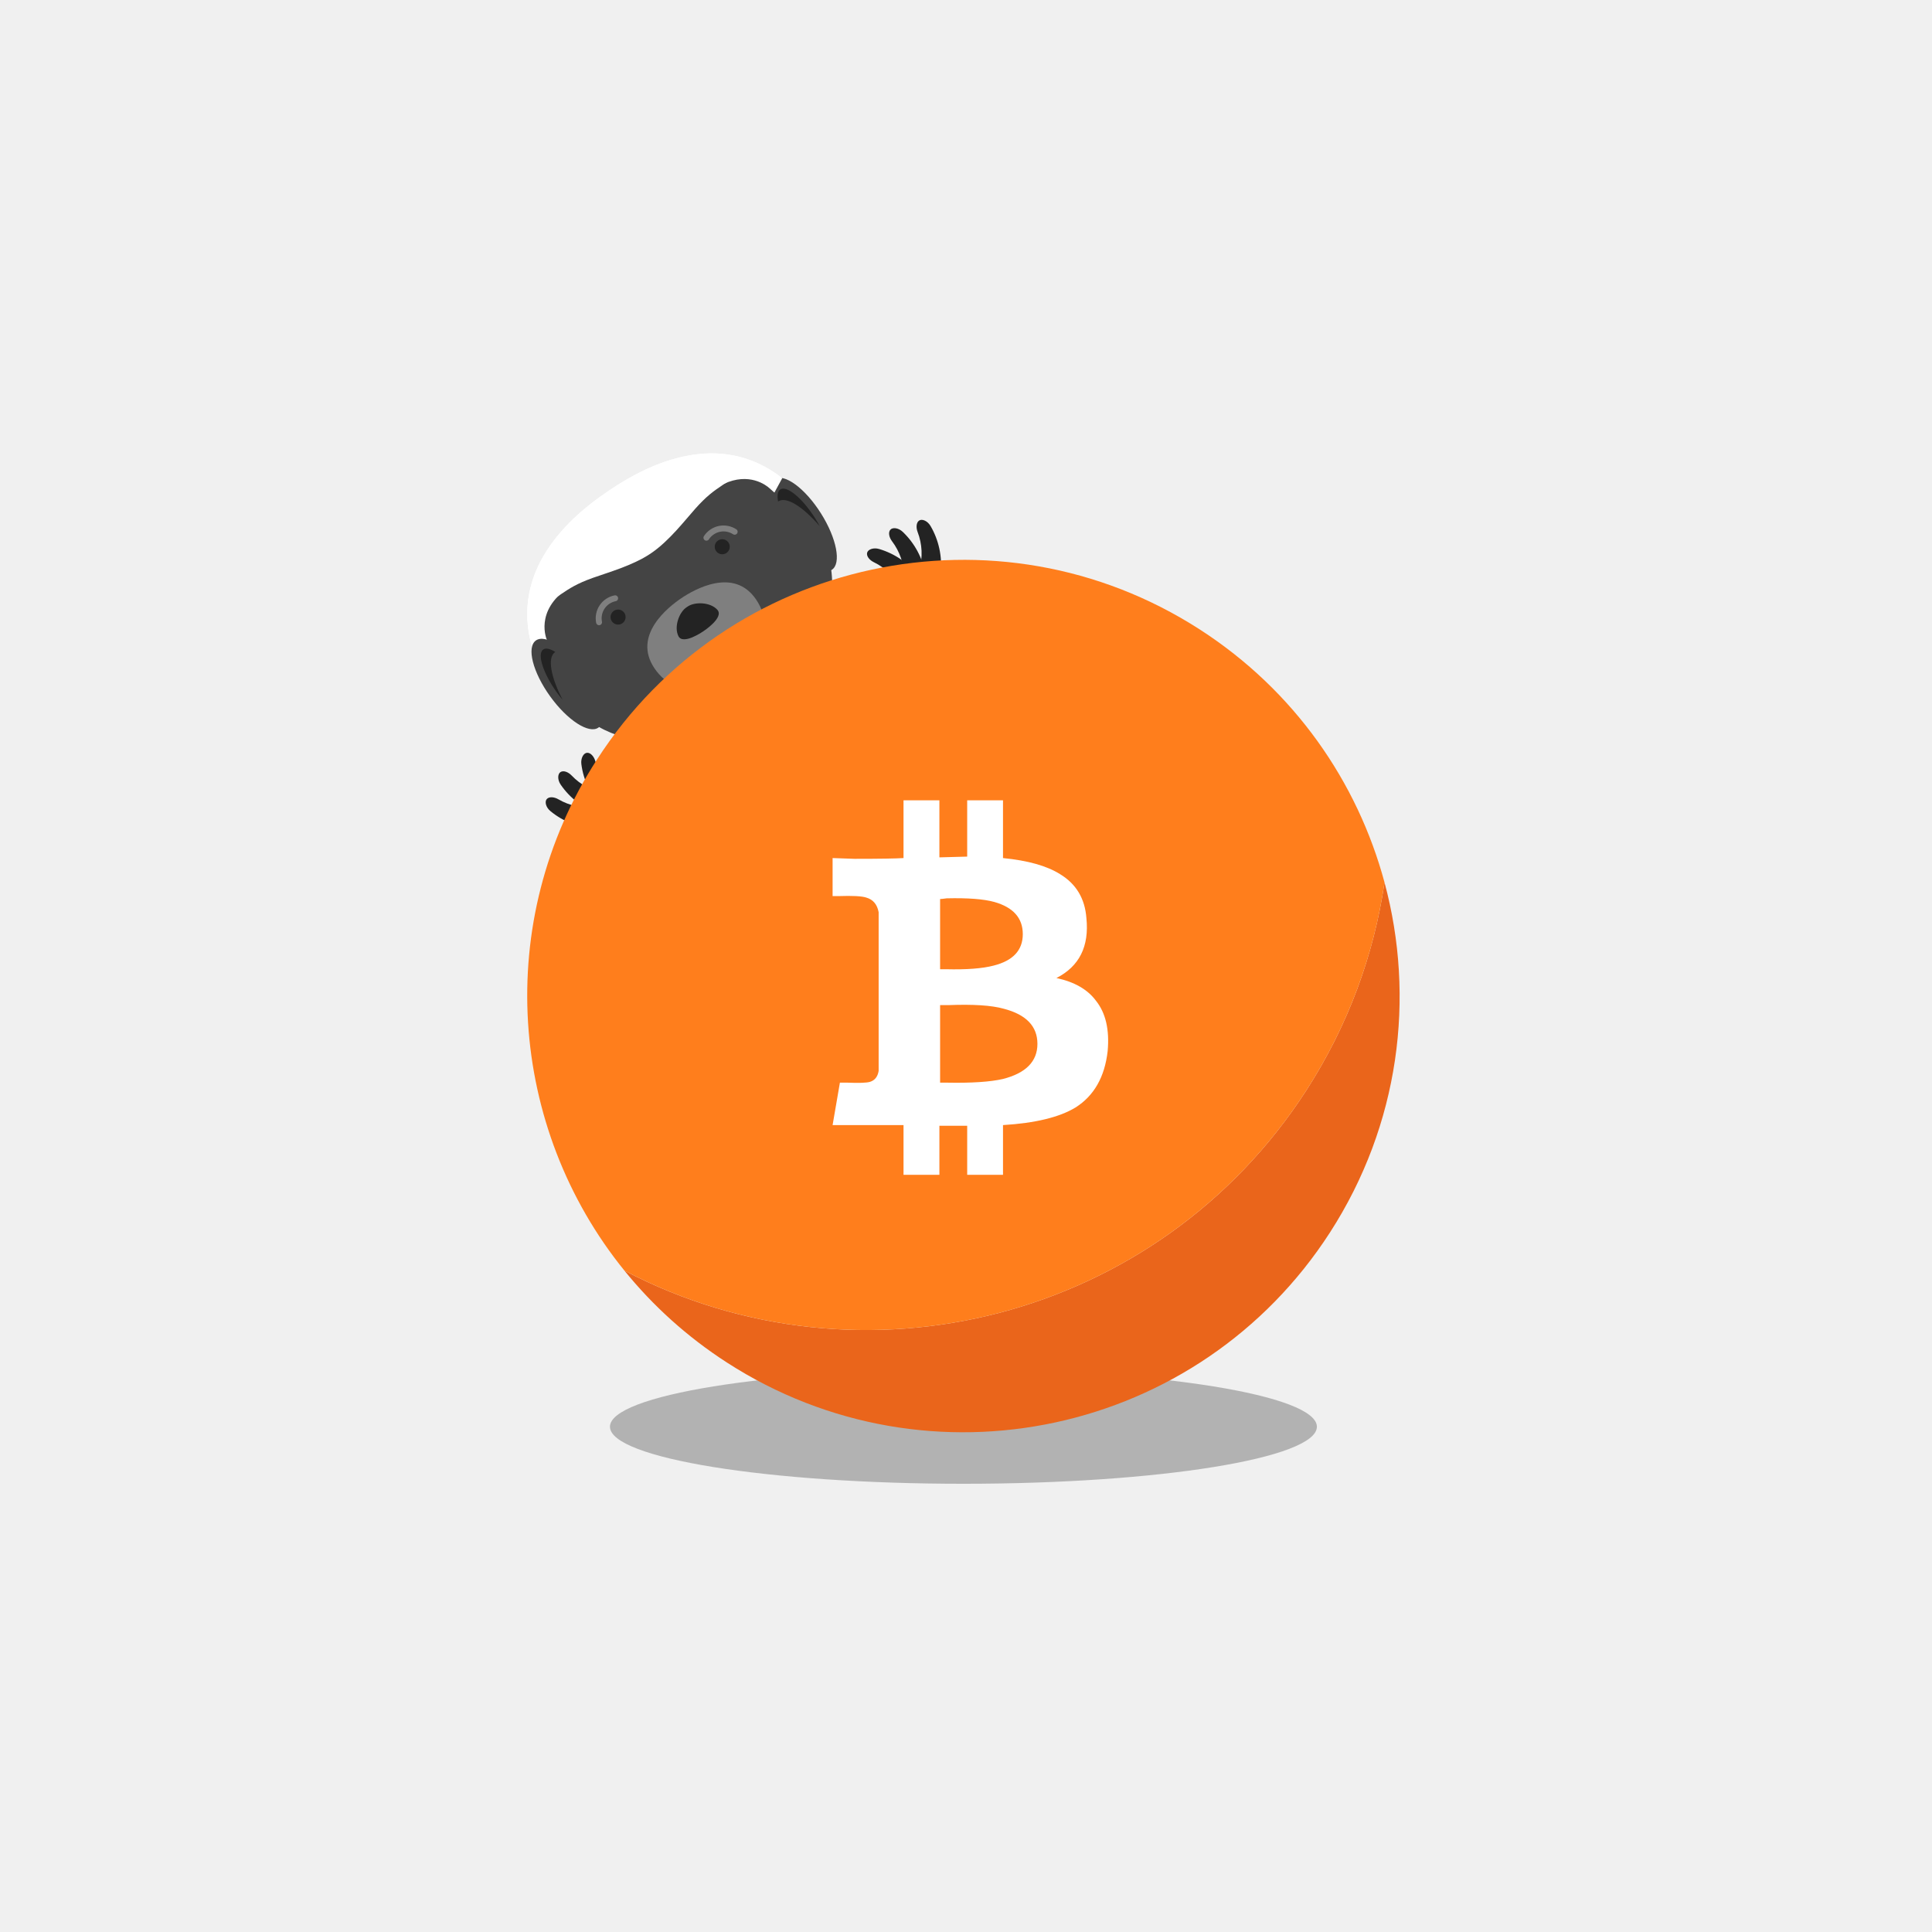
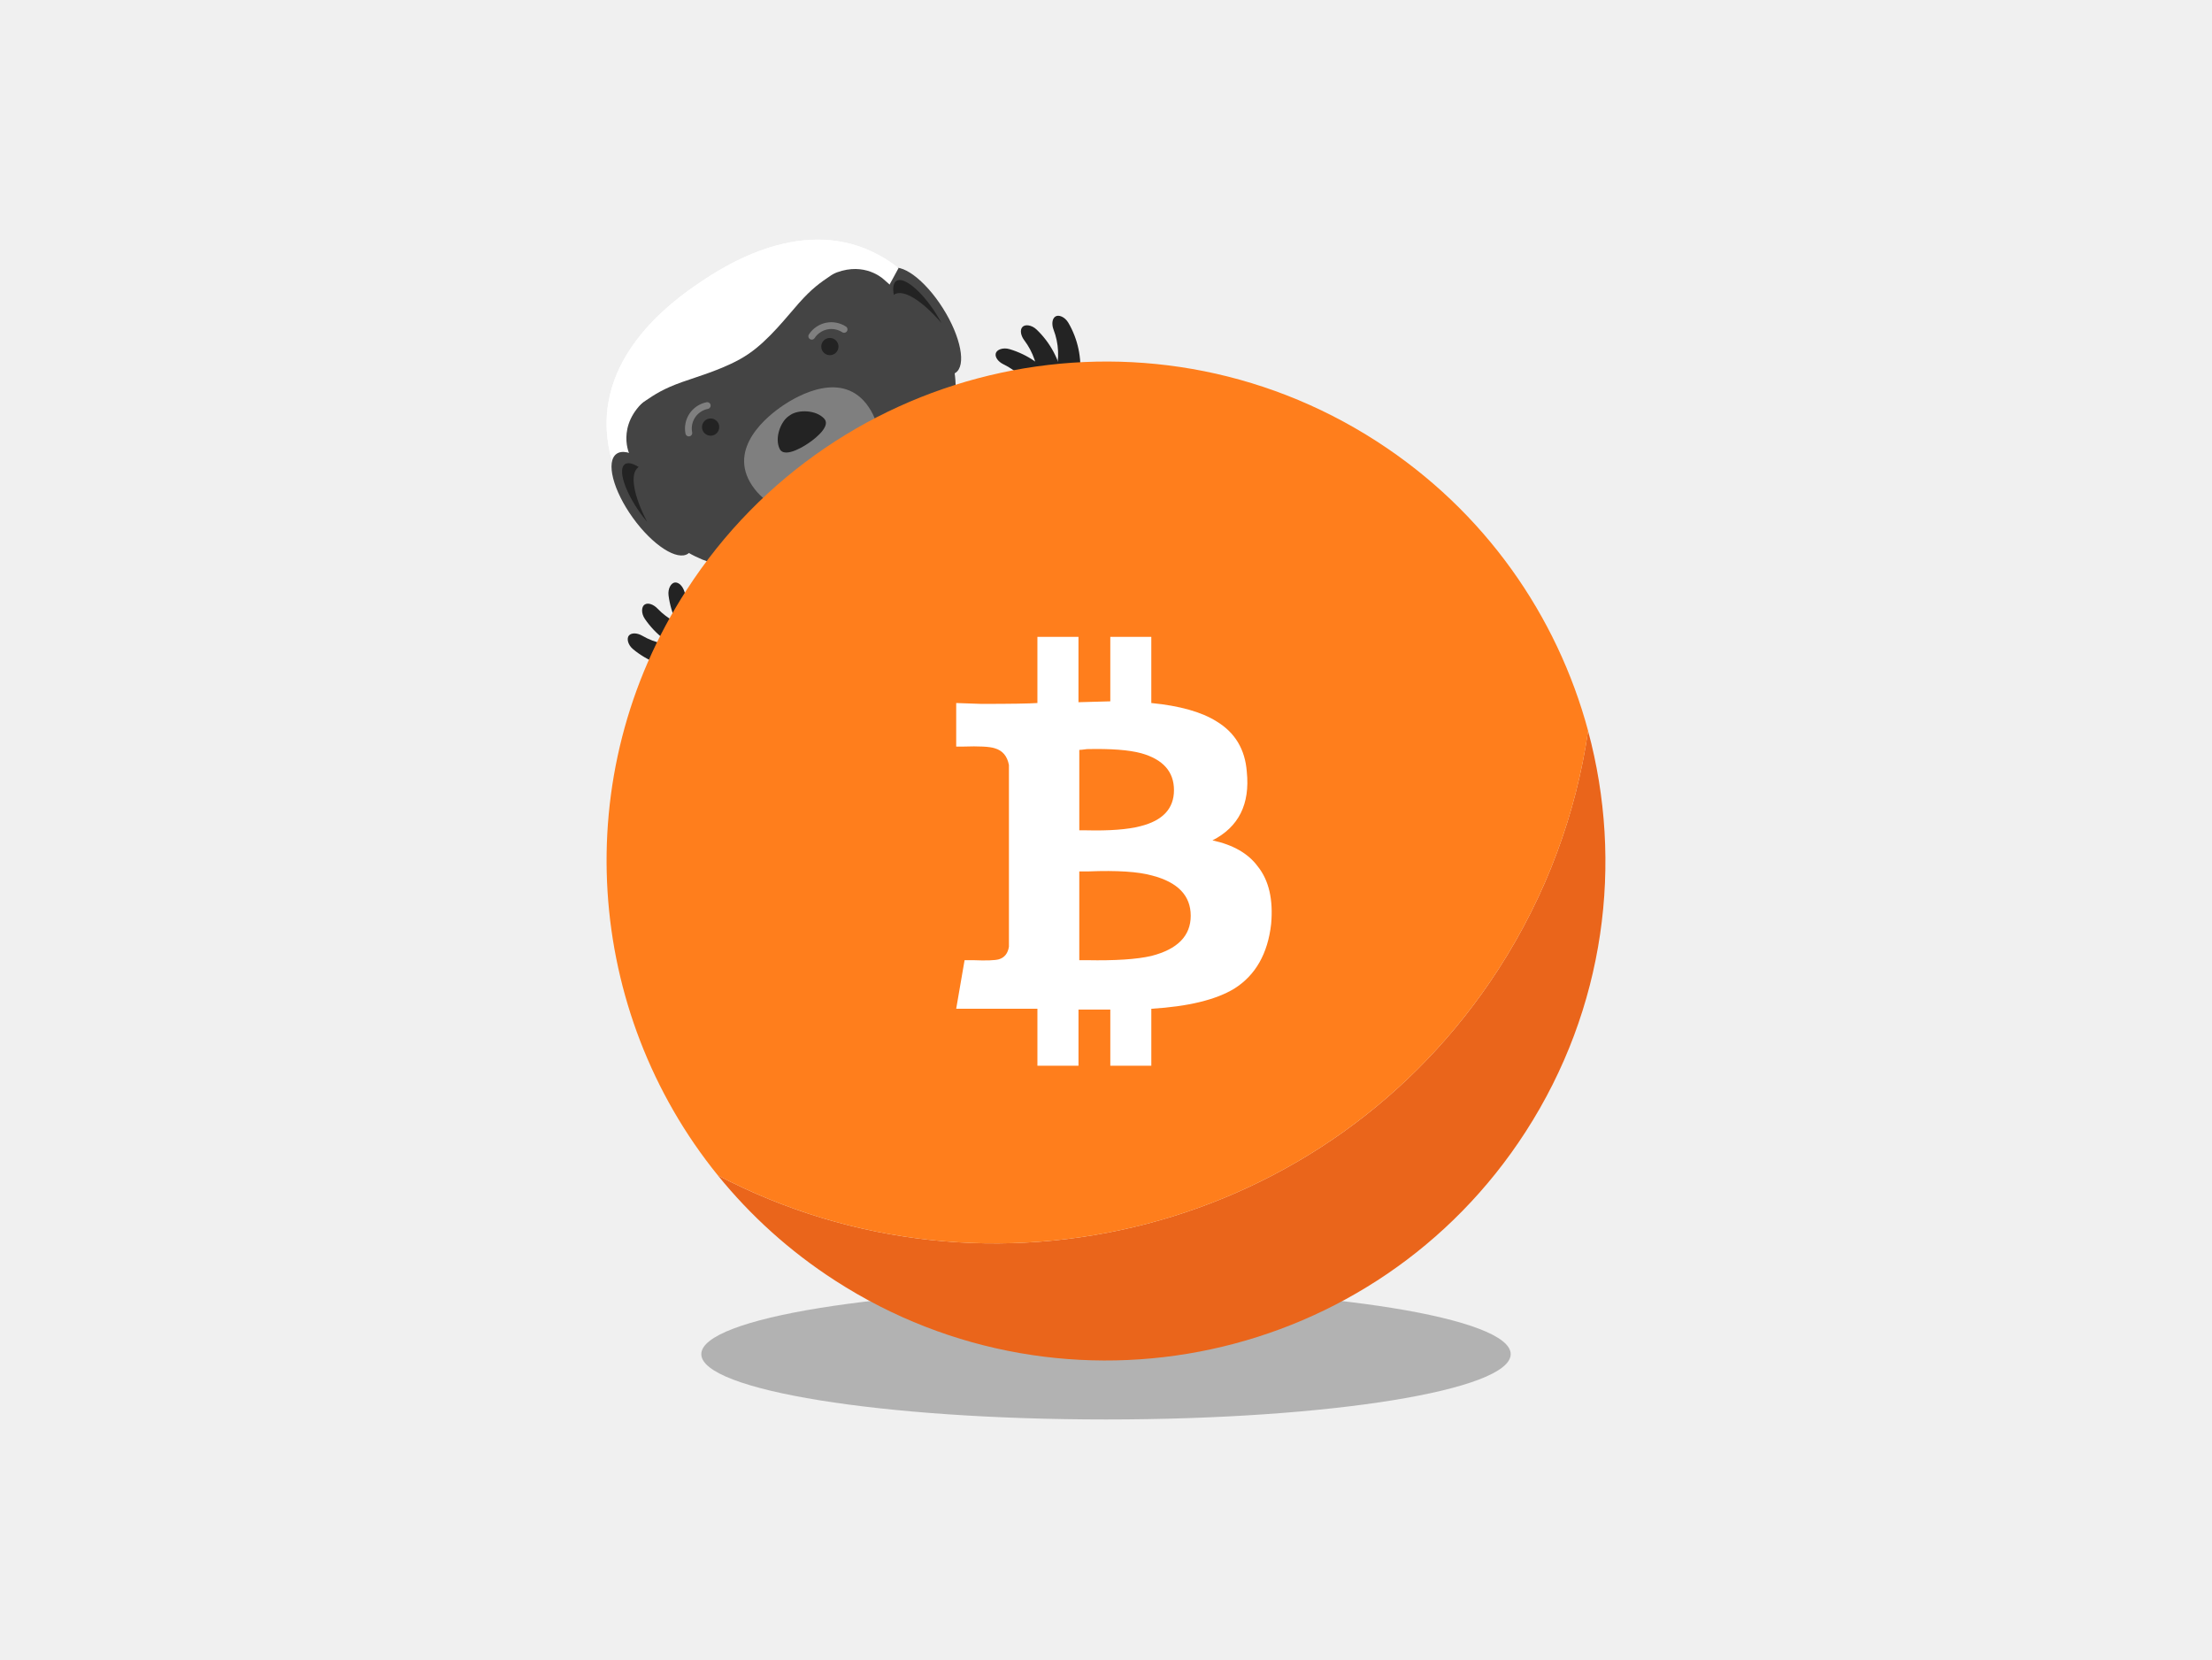
- <svg xmlns="http://www.w3.org/2000/svg" version="1.1" id="Layer_1" x="0px" y="0px" width="375px" height="375px" viewBox="0 0 375 375" enable-background="new 0 0 375 375" xml:space="preserve">
+ <svg xmlns="http://www.w3.org/2000/svg" version="1.1" id="Layer_1" x="0px" y="0px" width="300px" height="225px" viewBox="0 0 300 225" enable-background="new 0 0 300 225" xml:space="preserve">
  <g>
    <g>
-       <path fill="#232323" d="M178.103,103.24c-0.324-0.854-0.258-1.831,0.306-2.204c0.561-0.376,1.627,0.06,2.211,1.064    c1.595,2.729,2.305,5.952,1.958,9.205c-0.135,1.209-1.338,1.8-2.493,1.349c-1.162-0.454-1.826-1.407-1.608-2.203    C179.109,108.169,179.024,105.634,178.103,103.24z" />
-       <path fill="#232323" d="M173.125,105.032c-0.548-0.733-0.756-1.687-0.316-2.203c0.436-0.519,1.58-0.394,2.421,0.411    c2.287,2.18,3.865,5.08,4.43,8.301c0.208,1.199-0.786,2.102-2.021,1.986c-1.239-0.115-2.143-0.846-2.156-1.673    C175.463,109.488,174.676,107.079,173.125,105.032z" />
-       <path fill="#232323" d="M169.592,109.115c-0.818-0.398-1.44-1.156-1.285-1.817c0.151-0.655,1.227-1.068,2.345-0.735    c3.028,0.896,5.754,2.761,7.724,5.371c0.731,0.974,0.256,2.229-0.896,2.688c-1.155,0.466-2.294,0.228-2.68-0.504    C173.701,112.021,171.904,110.235,169.592,109.115z" />
+       <path fill="#232323" d="M142.882,44.691c-0.259-0.684-0.206-1.465,0.245-1.762c0.449-0.302,1.303,0.047,1.77,0.85    c1.275,2.185,1.844,4.763,1.565,7.365c-0.108,0.967-1.069,1.439-1.994,1.078c-0.93-0.363-1.461-1.125-1.286-1.762    C143.688,48.635,143.619,46.607,142.882,44.691z" />
+       <path fill="#232323" d="M138.9,46.125c-0.438-0.586-0.604-1.35-0.252-1.762c0.349-0.416,1.264-0.315,1.937,0.328    c1.83,1.744,3.092,4.064,3.544,6.642c0.166,0.959-0.629,1.683-1.617,1.589c-0.99-0.092-1.714-0.677-1.725-1.338    C140.771,49.689,140.141,47.764,138.9,46.125z" />
+       <path fill="#232323" d="M136.073,49.393c-0.654-0.319-1.152-0.926-1.027-1.455c0.121-0.522,0.981-0.854,1.875-0.588    c2.423,0.717,4.604,2.209,6.181,4.297c0.584,0.779,0.205,1.783-0.718,2.15c-0.924,0.373-1.835,0.184-2.146-0.402    C139.361,51.717,137.923,50.288,136.073,49.393z" />
    </g>
    <g>
-       <path fill="#232323" d="M108.369,155.137c-0.791-0.459-1.765-0.549-2.227-0.053c-0.46,0.495-0.201,1.619,0.699,2.355    c2.438,2.011,5.505,3.229,8.773,3.406c1.216,0.06,1.991-1.033,1.729-2.247c-0.26-1.216-1.095-2.027-1.917-1.938    C113.073,156.917,110.585,156.428,108.369,155.137z" />
-       <path fill="#232323" d="M110.935,150.509c-0.633-0.656-1.543-1.016-2.124-0.665c-0.583,0.348-0.642,1.498,0.019,2.457    c1.785,2.606,4.394,4.631,7.484,5.7c1.152,0.398,2.199-0.438,2.285-1.675c0.085-1.242-0.491-2.252-1.306-2.396    C114.96,153.529,112.706,152.368,110.935,150.509z" />
-       <path fill="#232323" d="M115.532,147.675c-0.262-0.872-0.912-1.604-1.588-1.56c-0.673,0.046-1.25,1.039-1.103,2.198    c0.402,3.13,1.805,6.12,4.066,8.48c0.845,0.88,2.16,0.611,2.797-0.453c0.643-1.065,0.592-2.227-0.069-2.724    C117.741,152.196,116.266,150.136,115.532,147.675z" />
+       <path fill="#232323" d="M87.095,86.21c-0.633-0.368-1.412-0.438-1.782-0.043c-0.368,0.396-0.161,1.295,0.559,1.884    c1.95,1.609,4.404,2.583,7.019,2.725c0.973,0.048,1.593-0.826,1.383-1.797c-0.208-0.974-0.875-1.623-1.533-1.551    C90.858,87.634,88.868,87.242,87.095,86.21z" />
+       <path fill="#232323" d="M89.148,82.507c-0.507-0.524-1.234-0.812-1.699-0.532c-0.466,0.278-0.514,1.198,0.015,1.965    c1.428,2.086,3.515,3.705,5.987,4.562c0.921,0.317,1.759-0.351,1.828-1.34c0.068-0.994-0.393-1.802-1.045-1.917    C92.368,84.923,90.565,83.995,89.148,82.507z" />
+       <path fill="#232323" d="M92.826,80.24c-0.21-0.697-0.729-1.283-1.271-1.248c-0.539,0.037-1,0.831-0.883,1.758    c0.322,2.504,1.444,4.896,3.253,6.784c0.676,0.704,1.728,0.489,2.237-0.362c0.515-0.852,0.474-1.781-0.055-2.179    C94.593,83.855,93.413,82.208,92.826,80.24z" />
    </g>
    <g>
      <g>
-         <ellipse transform="matrix(0.5344 0.8452 -0.8452 0.5344 158.6328 -84.3552)" fill="#444444" cx="155.884" cy="101.81" rx="10.407" ry="4.079" />
+         <ellipse transform="matrix(-0.5344 -0.8453 0.8453 -0.5344 155.1744 172.5736)" fill="#444444" cx="125.122" cy="43.545" rx="8.325" ry="3.263" />
        <g>
-           <path fill="#FFFFFF" d="M151.833,92.813c-12.213-9.554-25.952-2.773-33.387,2.245l-0.613,0.414      c-7.435,5.022-18.859,15.232-14.56,30.129l32.834-3.873L151.833,92.813" />
-           <path fill="#444444" d="M138.544,95.027c-1.767,1.194-2.889,1.982-4.824,4.283c-1.649,1.963-4.333,5.767-7.421,7.854      l-0.107,0.071c-3.089,2.086-7.621,3.153-10.059,3.95c-2.856,0.934-4.006,1.683-5.773,2.874      c-6.711,4.531-4.22,10.122-4.22,10.122l-0.01,0.008c4.982,14.629,10.684,10.591,10.684,10.591l38.525-26.01      c0,0,5.622-4.137-6.189-14.18c-0.055-0.045-0.106-0.085-0.161-0.131C147.669,93.472,143.889,91.417,138.544,95.027z" />
-           <path fill="#444444" d="M147.389,138.725c-7.72,5.211-28.287,10.081-37.469-3.517c-9.179-13.598,8.167-26.877,14.254-30.986      c6.085-4.109,24.907-15.247,34.085-1.653C167.441,116.167,155.108,133.511,147.389,138.725z" />
-           <path fill="#7F7F7F" d="M143.169,132.394c-3.151,2.129-11.815,3.728-16.144-2.685c-4.328-6.412,2.709-11.903,5.195-13.582      c2.485-1.68,10.219-6.159,14.548,0.252C151.096,122.792,146.324,130.267,143.169,132.394z" />
-           <path fill="#232323" d="M133.505,117.709c1.371-0.926,4.362-0.863,5.727,0.642c1.363,1.508-2.639,4.124-2.639,4.124      l-0.113,0.078c0,0-3.921,2.734-4.809,0.903c-0.888-1.826,0.172-4.625,1.543-5.549L133.505,117.709z" />
-           <path fill="none" stroke="#7F7F7F" stroke-width="1.15" stroke-linecap="round" stroke-miterlimit="10" d="M116.277,120.777      c-0.101-0.505-0.101-1.021-0.003-1.518c0.096-0.498,0.288-0.977,0.569-1.409c0.278-0.43,0.649-0.812,1.103-1.121      c0.455-0.305,0.948-0.505,1.453-0.604" />
-           <path fill="none" stroke="#7F7F7F" stroke-width="1.15" stroke-linecap="round" stroke-miterlimit="10" d="M142.598,103.214      c-0.433-0.282-0.912-0.473-1.408-0.568c-0.498-0.098-1.014-0.099-1.518,0c-0.504,0.098-0.999,0.3-1.452,0.607      c-0.453,0.304-0.824,0.688-1.104,1.119" />
+           <path fill="#FFFFFF" d="M121.866,36.35c-9.77-7.643-20.762-2.218-26.709,1.797l-0.49,0.33      C88.719,42.495,79.58,50.663,83.019,62.58l26.268-3.098L121.866,36.35" />
+           <path fill="#444444" d="M111.235,38.121c-1.414,0.956-2.312,1.586-3.859,3.427c-1.319,1.57-3.466,4.614-5.937,6.283      l-0.085,0.058c-2.471,1.668-6.097,2.522-8.047,3.159c-2.285,0.748-3.205,1.347-4.618,2.3c-5.369,3.625-3.376,8.098-3.376,8.098      l-0.008,0.006c3.986,11.703,8.547,8.473,8.547,8.473l30.82-20.808c0,0,4.498-3.31-4.951-11.345      c-0.043-0.035-0.084-0.067-0.129-0.104C118.535,36.877,115.512,35.232,111.235,38.121z" />
+           <path fill="#444444" d="M118.312,73.08c-6.176,4.169-22.63,8.064-29.977-2.814c-7.343-10.877,6.534-21.5,11.403-24.789      c4.868-3.287,19.926-12.198,27.268-1.322C134.354,55.034,124.486,68.909,118.312,73.08z" />
+           <path fill="#7F7F7F" d="M114.936,68.016c-2.521,1.702-9.453,2.981-12.916-2.148c-3.462-5.131,2.167-9.521,4.156-10.866      c1.988-1.344,8.176-4.927,11.639,0.202C121.277,60.333,117.459,66.312,114.936,68.016z" />
+           <path fill="#232323" d="M107.204,56.268c1.097-0.742,3.49-0.69,4.582,0.514c1.09,1.205-2.111,3.299-2.111,3.299l-0.09,0.062      c0,0-3.137,2.187-3.847,0.722c-0.71-1.462,0.137-3.7,1.234-4.439L107.204,56.268z" />
+           <path fill="none" stroke="#7F7F7F" stroke-width="0.92" stroke-linecap="round" stroke-miterlimit="10" d="M93.421,58.721      c-0.081-0.404-0.081-0.816-0.002-1.214c0.077-0.397,0.23-0.78,0.455-1.127c0.223-0.344,0.52-0.649,0.882-0.897      c0.364-0.244,0.759-0.403,1.163-0.482" />
+           <path fill="none" stroke="#7F7F7F" stroke-width="0.92" stroke-linecap="round" stroke-miterlimit="10" d="M114.479,44.671      c-0.347-0.226-0.729-0.378-1.125-0.454c-0.398-0.078-0.812-0.08-1.214,0c-0.403,0.078-0.799,0.24-1.162,0.485      c-0.362,0.243-0.659,0.55-0.883,0.896" />
          <g>
-             <circle fill="#232323" cx="119.971" cy="119.774" r="1.461" />
-             <circle fill="#232323" cx="140.188" cy="106.123" r="1.461" />
+             <circle fill="#232323" cx="96.377" cy="57.919" r="1.169" />
+             <circle fill="#232323" cx="112.55" cy="46.998" r="1.169" />
          </g>
-           <ellipse transform="matrix(-0.5842 -0.8116 0.8116 -0.5842 66.6451 299.6799)" fill="#444444" cx="110.087" cy="132.769" rx="10.407" ry="4.08" />
-           <path fill="#232323" d="M107.708,126.588c-1.499,1.093-0.791,4.835,1.496,9.25c-0.402-0.479-0.802-0.99-1.189-1.533      c-2.618-3.68-3.777-7.363-2.594-8.229c0.505-0.366,1.356-0.162,2.364,0.473C107.761,126.563,107.731,126.571,107.708,126.588z" />
-           <path fill="#FFFFFF" d="M126.288,107.441c-3.486,2.354-8.479,3.734-11.178,4.708c-3.163,1.139-4.46,1.986-6.452,3.333      c-6.032,4.071-5.749,8.484-5.385,10.118c-4.299-14.897,7.125-25.106,14.56-30.127l0.613-0.416      c7.435-5.019,21.173-11.798,33.387-2.244c-1.378-0.948-5.368-2.861-11.398,1.209c-1.992,1.348-3.263,2.234-5.503,4.741      c-1.912,2.139-5.058,6.254-8.545,8.609L126.288,107.441z" />
-           <path fill="none" stroke="#232323" stroke-width="1.042" stroke-linecap="round" stroke-miterlimit="10" d="M143.608,122.554      c0.159,0.81,0.158,1.635,0.002,2.429c-0.153,0.797-0.46,1.562-0.909,2.251c-0.449,0.691-1.04,1.303-1.765,1.792      c-0.725,0.489-1.516,0.81-2.322,0.97c-0.807,0.157-1.633,0.157-2.429,0.002c-0.795-0.156-1.563-0.462-2.252-0.911" />
+           <ellipse transform="matrix(0.5842 0.8116 -0.8116 0.5842 92.2328 -43.4002)" fill="#444444" cx="88.472" cy="68.312" rx="8.326" ry="3.264" />
+           <path fill="#232323" d="M86.566,63.37c-1.199,0.875-0.633,3.868,1.197,7.399c-0.322-0.383-0.642-0.791-0.951-1.226      c-2.095-2.944-3.022-5.892-2.075-6.583c0.404-0.293,1.084-0.13,1.891,0.378C86.609,63.35,86.584,63.355,86.566,63.37z" />
+           <path fill="#FFFFFF" d="M101.431,48.053c-2.789,1.883-6.784,2.987-8.943,3.766c-2.53,0.912-3.568,1.59-5.161,2.668      c-4.826,3.257-4.6,6.787-4.309,8.095c-3.439-11.917,5.7-20.085,11.648-24.103l0.49-0.332c5.948-4.016,16.938-9.438,26.709-1.796      c-1.102-0.758-4.295-2.289-9.118,0.967c-1.594,1.079-2.61,1.788-4.402,3.794c-1.53,1.711-4.046,5.003-6.836,6.887      L101.431,48.053z" />
+           <path fill="none" stroke="#232323" stroke-width="0.834" stroke-linecap="round" stroke-miterlimit="10" d="M115.286,60.143      c0.127,0.648,0.127,1.309,0.002,1.943c-0.123,0.637-0.368,1.25-0.728,1.801c-0.358,0.553-0.832,1.043-1.412,1.434      c-0.58,0.393-1.213,0.648-1.858,0.777c-0.646,0.125-1.306,0.125-1.943,0c-0.636-0.125-1.25-0.369-1.802-0.729" />
        </g>
      </g>
-       <path fill="#232323" d="M151.092,97.295c1.575-0.978,4.78,1.075,8.021,4.848c-0.293-0.552-0.616-1.112-0.978-1.678    c-2.434-3.803-5.416-6.254-6.663-5.478c-0.531,0.331-0.658,1.194-0.447,2.366C151.049,97.336,151.066,97.311,151.092,97.295z" />
+       <path fill="#232323" d="M121.273,39.936c1.26-0.781,3.824,0.86,6.416,3.879c-0.233-0.441-0.492-0.89-0.782-1.342    c-1.947-3.043-4.333-5.004-5.33-4.383c-0.425,0.266-0.526,0.956-0.358,1.893C121.238,39.969,121.253,39.949,121.273,39.936z" />
    </g>
-     <ellipse opacity="0.3" fill="#232323" enable-background="new    " cx="187" cy="276.927" rx="68.608" ry="11.074" />
+     <ellipse opacity="0.3" fill="#232323" enable-background="new    " cx="150" cy="183.642" rx="54.887" ry="8.859" />
    <g>
      <g>
-         <path fill="#EA651B" d="M121.2,246.629c5.499,6.785,12.145,12.834,19.884,17.83c39.282,25.359,91.683,14.076,117.043-25.208     c13.528-20.958,16.625-45.645,10.606-67.972c-2.036,13.971-7.028,27.741-15.188,40.381     C224.827,256.144,167.212,270.701,121.2,246.629z" />
-         <path fill="#FF7E1C" d="M115.876,147.417c-20.364,31.543-17.094,71.541,5.324,99.21c46.012,24.074,103.627,9.517,132.346-34.967     c8.158-12.641,13.15-26.412,15.188-40.382c-5.26-19.523-17.489-37.241-35.814-49.072     C193.633,96.847,141.233,108.136,115.876,147.417z" />
+         <path fill="#EA651B" d="M97.36,159.402c4.399,5.429,9.716,10.269,15.907,14.265c31.426,20.288,73.346,11.263,93.633-20.166     c10.824-16.767,13.302-36.517,8.484-54.378c-1.628,11.177-5.621,22.191-12.148,32.305     C180.262,167.016,134.169,178.661,97.36,159.402z" />
+         <path fill="#FF7E1C" d="M93.101,80.034c-16.291,25.233-13.675,57.233,4.26,79.368c36.809,19.26,82.901,7.613,105.877-27.975     c6.525-10.111,10.52-21.129,12.15-32.306c-4.209-15.618-13.992-29.792-28.652-39.257     C155.307,39.578,113.386,48.607,93.101,80.034z" />
      </g>
      <g>
        <g>
          <g>
-             <path fill="#FFFFFF" d="M212.723,194.24c1.895,2.367,2.65,5.627,2.272,9.789c-0.57,5.02-2.651,8.672-6.247,10.939       c-3.126,1.895-7.817,3.029-14.065,3.411v9.651h-6.951v-9.519h-5.395v9.519h-6.964v-9.651h-13.767l1.42-8.238h1.419       c2.273,0.095,3.731,0.041,4.395-0.147c0.946-0.284,1.515-0.987,1.704-2.123v-30.817c-0.283-1.513-1.081-2.46-2.408-2.838       c-0.851-0.284-2.649-0.379-5.393-0.284h-1.137v-7.383l4.26,0.147c5.018,0,8.18-0.055,9.506-0.147v-11.211h6.964v11.076       l5.395-0.148v-10.927h6.951v11.212c4.826,0.471,8.518,1.514,11.075,3.122c3.125,1.895,4.827,4.733,5.112,8.52       c0.568,5.489-1.365,9.37-5.816,11.642l0,0C208.557,190.588,211.113,192.063,212.723,194.24L212.723,194.24z M182.472,188.127       h1.136c3.976,0.098,7.059-0.134,9.236-0.701c3.786-0.947,5.68-2.989,5.68-6.111c0-3.125-1.852-5.206-5.545-6.249       c-2.083-0.568-5.15-0.798-9.222-0.702c-0.664,0.095-1.096,0.135-1.285,0.135V188.127L182.472,188.127z M183.758,210.142       c4.827,0.094,8.464-0.148,10.926-0.716c4.448-1.137,6.68-3.409,6.68-6.816c0-3.408-2.178-5.678-6.531-6.814       c-2.365-0.664-5.964-0.893-10.79-0.702h-1.57v15.049H183.758L183.758,210.142z" />
+             <path fill="#FFFFFF" d="M170.578,117.492c1.518,1.894,2.12,4.502,1.818,7.831c-0.457,4.016-2.121,6.938-4.998,8.751       c-2.502,1.517-6.254,2.424-11.252,2.729v7.721h-5.562v-7.614h-4.315v7.614h-5.571v-7.721h-11.015l1.137-6.59h1.135       c1.818,0.076,2.984,0.032,3.516-0.117c0.758-0.228,1.213-0.789,1.363-1.699v-24.652c-0.227-1.21-0.865-1.969-1.926-2.271       c-0.682-0.227-2.12-0.303-4.314-0.227h-0.91v-5.907l3.408,0.118c4.014,0,6.545-0.043,7.605-0.118V86.37h5.57v8.86l4.316-0.119       V86.37h5.561v8.97c3.861,0.377,6.814,1.211,8.86,2.498c2.5,1.516,3.861,3.787,4.091,6.816c0.453,4.392-1.094,7.496-4.654,9.312       l0,0C167.245,114.57,169.291,115.75,170.578,117.492L170.578,117.492z M146.378,112.602h0.909       c3.181,0.078,5.646-0.106,7.388-0.561c3.029-0.757,4.544-2.391,4.544-4.889c0-2.5-1.48-4.166-4.436-5       c-1.666-0.454-4.12-0.637-7.377-0.562c-0.531,0.076-0.877,0.108-1.028,0.108V112.602L146.378,112.602z M147.406,130.214       c3.861,0.075,6.771-0.118,8.74-0.573c3.56-0.908,5.345-2.727,5.345-5.453c0-2.726-1.742-4.541-5.226-5.451       c-1.893-0.53-4.771-0.715-8.632-0.562h-1.256v12.039H147.406L147.406,130.214z" />
          </g>
        </g>
      </g>
    </g>
  </g>
</svg>
